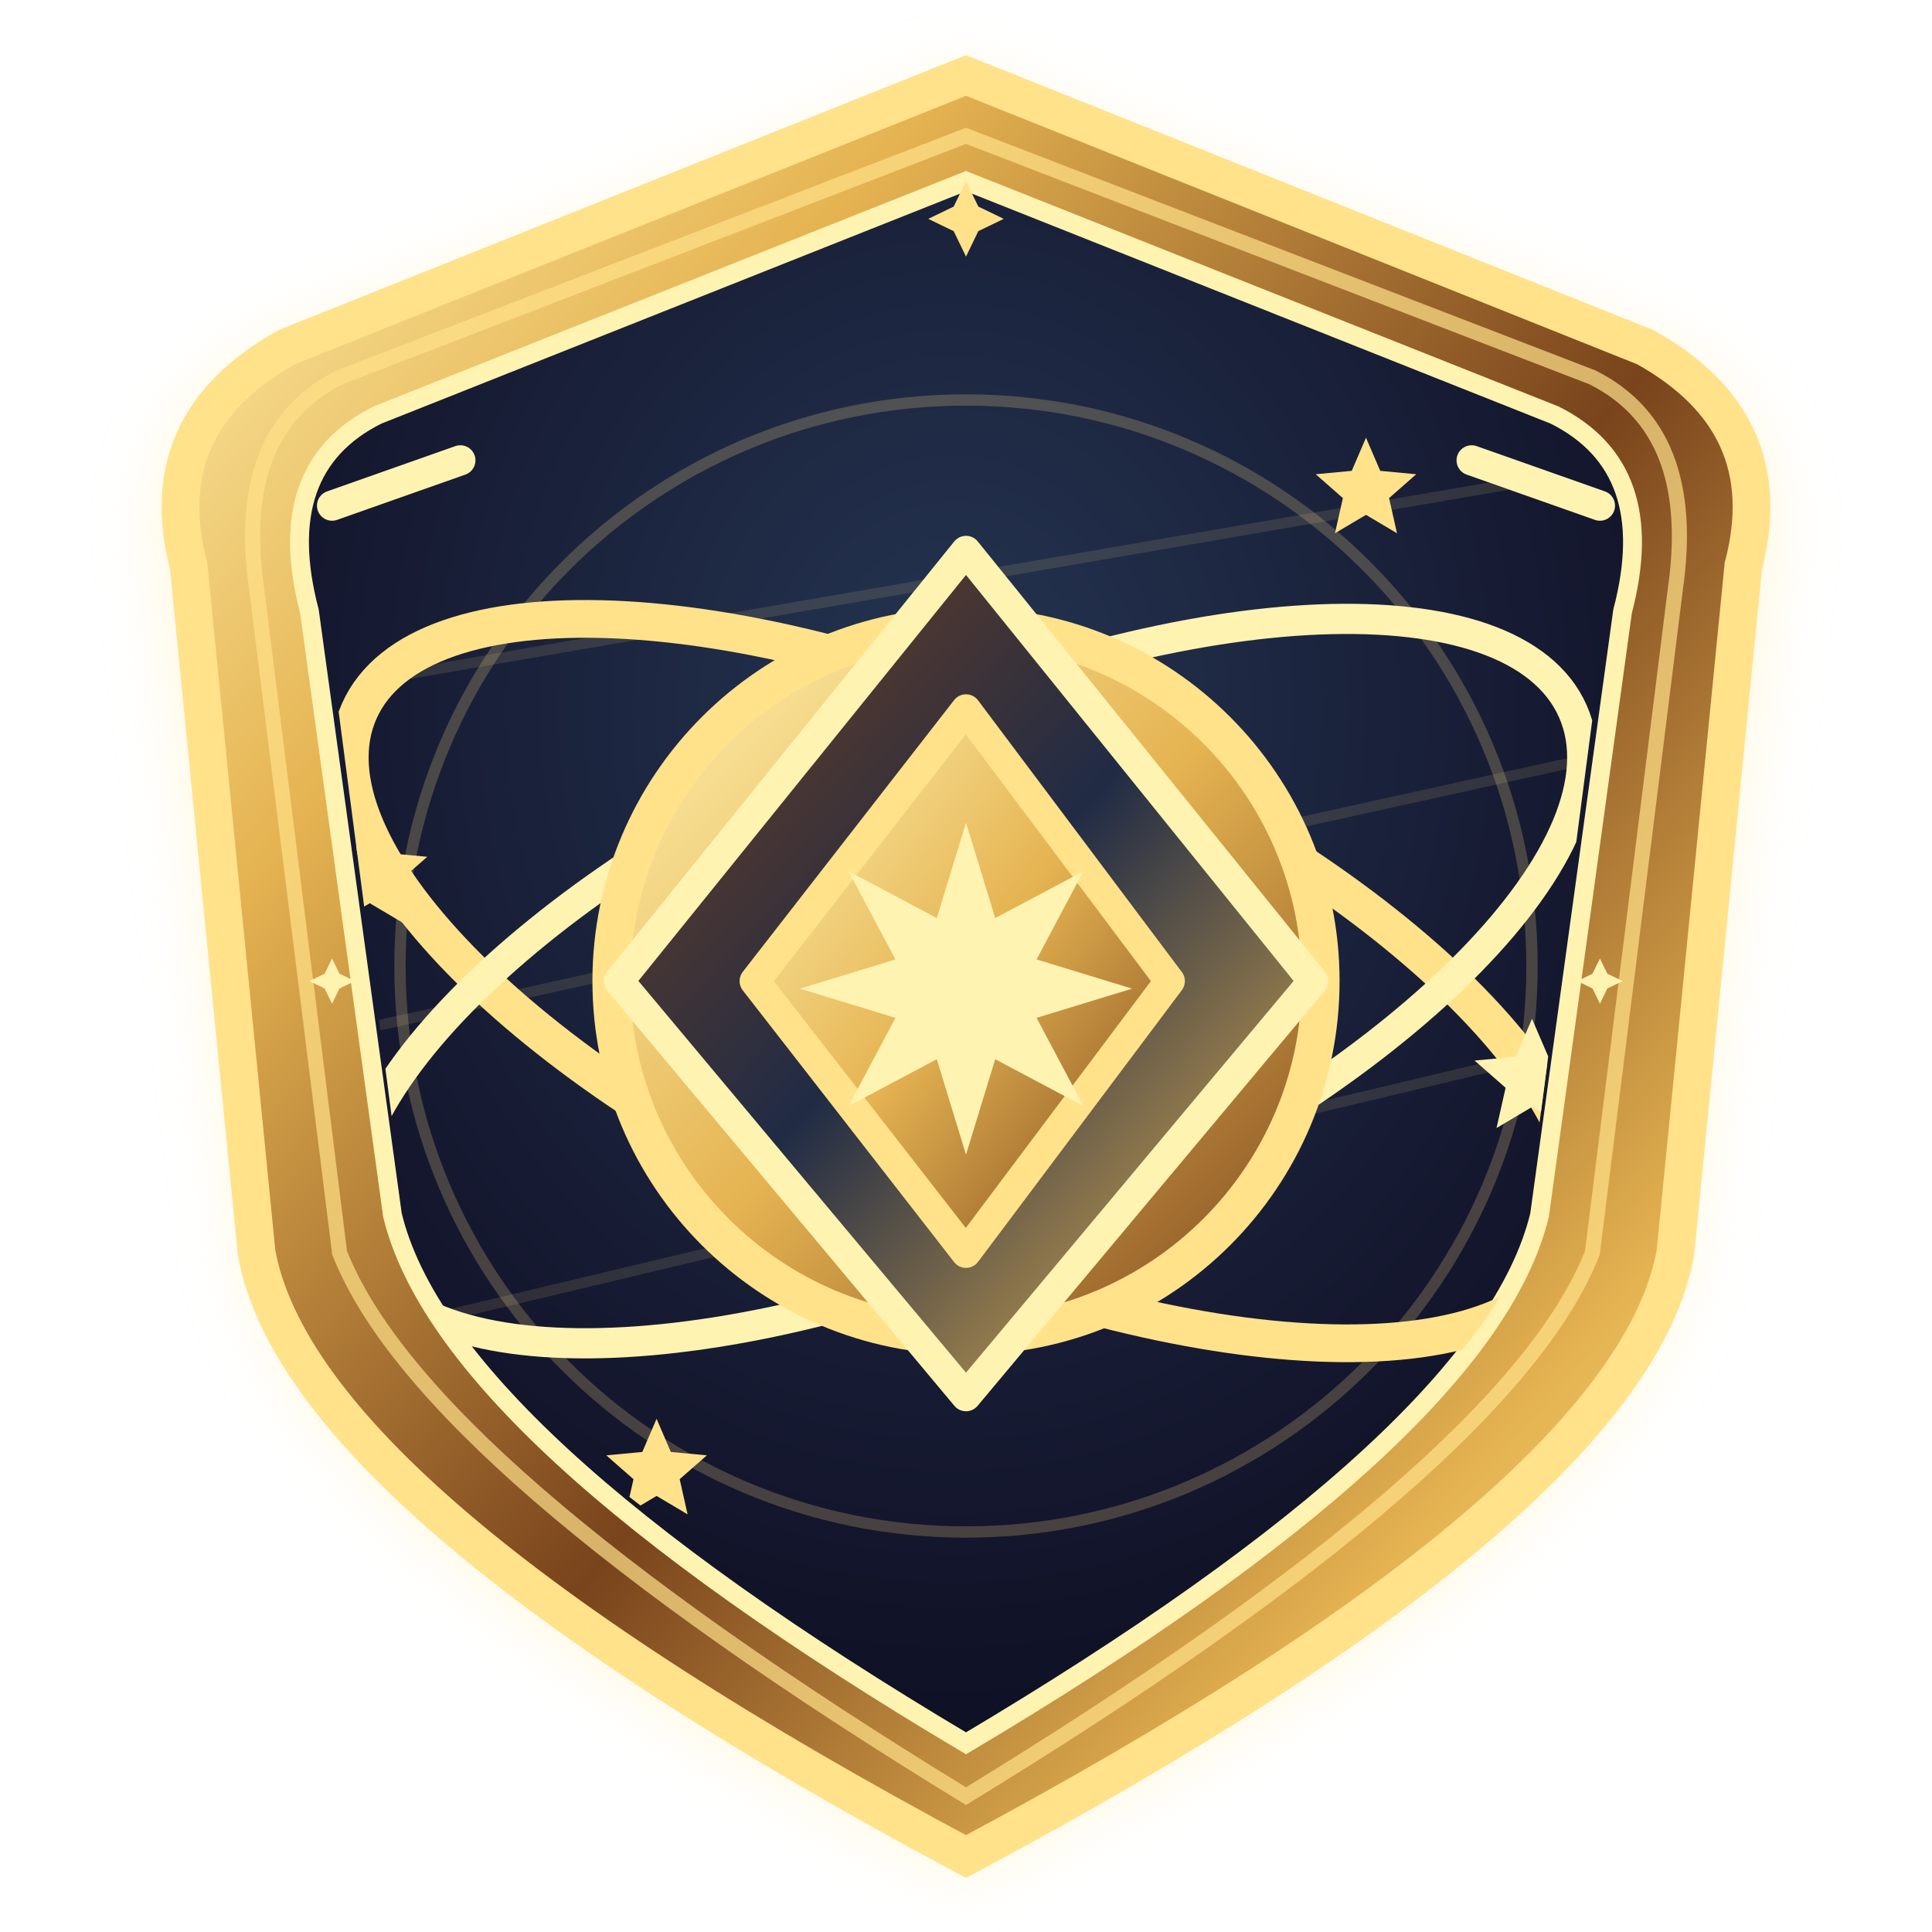
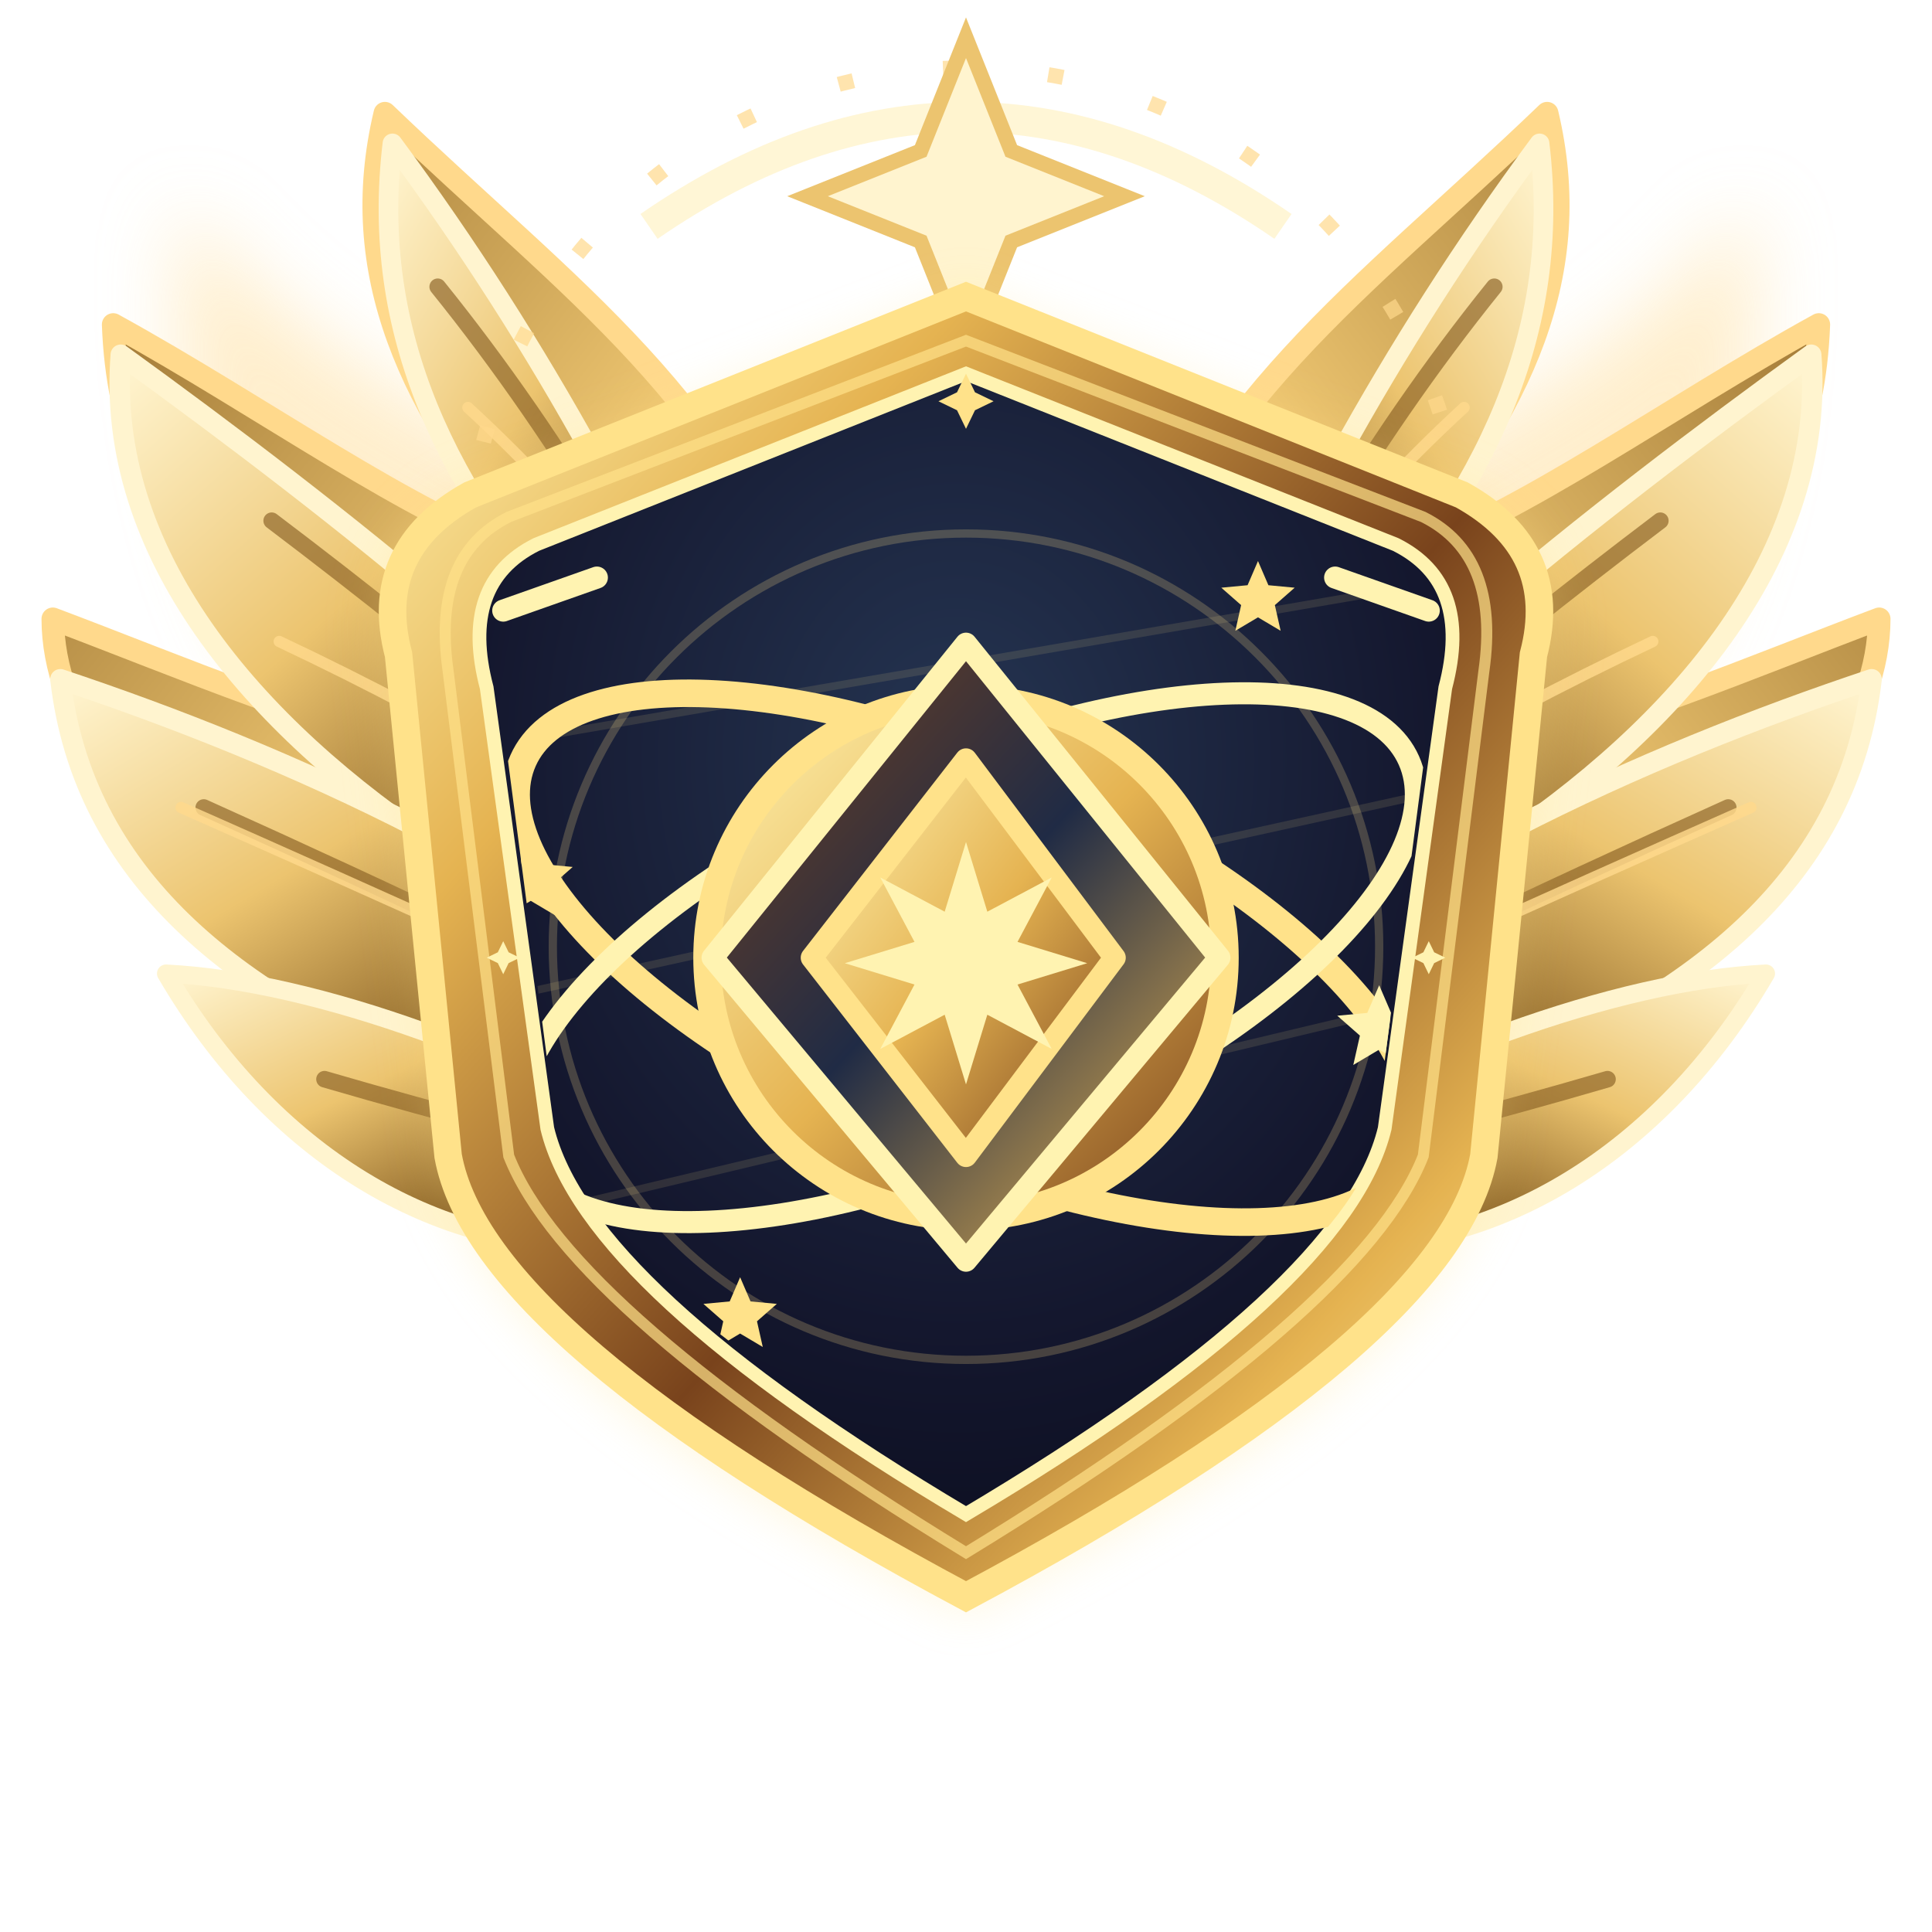
<svg xmlns="http://www.w3.org/2000/svg" width="256" height="256" viewBox="0 0 256 256" role="img" aria-label="무패의 궤도">
  <defs>
    <linearGradient id="rim" x1="0%" x2="100%" y1="0%" y2="100%">
      <stop offset="0" stop-color="#FFF3B1" />
      <stop offset=".25" stop-color="#E5B351" />
      <stop offset=".55" stop-color="#79431C" />
      <stop offset=".8" stop-color="#E5B351" />
      <stop offset="1" stop-color="#FFF3B1" />
    </linearGradient>
    <radialGradient id="core" cx="49%" cy="34%" r="80%">
      <stop offset="0" stop-color="#253552" />
      <stop offset=".62" stop-color="#14172E" />
      <stop offset="1" stop-color="#090B1B" />
    </radialGradient>
    <linearGradient id="gem" x1="0%" y1="0%" x2="90%" y2="100%">
      <stop offset="0" stop-color="#79431C" />
      <stop offset=".5" stop-color="#202B45" />
      <stop offset="1" stop-color="#E5B351" />
    </linearGradient>
    <linearGradient id="metal" x1="0%" y1="0%" x2="100%" y2="100%">
      <stop offset="0" stop-color="#FFF3B1" />
      <stop offset=".5" stop-color="#E5B351" />
      <stop offset="1" stop-color="#79431C" />
    </linearGradient>
    <linearGradient id="flame" x1="0" y1="0" x2="0" y2="1">
      <stop offset="0" stop-color="#fff" />
      <stop offset=".55" stop-color="#FFE28A" />
      <stop offset="1" stop-color="#FC668C" />
    </linearGradient>
    <filter id="halo" x="-50%" y="-50%" width="200%" height="200%">
      <feGaussianBlur stdDeviation="4" />
    </filter>
    <clipPath id="cut">
      <path d="M128 26 L206 57 Q218 64 213 80 L202 164 Q197 187 128 228 Q59 187 54 164 L43 80 Q38 64 50 57 Z" />
    </clipPath>
+     <linearGradient id="wingFeather" x1="3%" y1="0%" x2="100%" y2="100%">
+       <stop offset="0%" stop-color="#FFF4CF" />
+       <stop offset="38%" stop-color="#ECC46F" />
+       <stop offset="71%" stop-color="#886024" />
+       <stop offset="100%" stop-color="#ECC46F" />
+     </linearGradient>
+     <linearGradient id="wingShadow" x1="0%" y1="0%" x2="100%" y2="100%">
+       <stop offset="0%" stop-color="#886024" />
+       <stop offset="52%" stop-color="#ECC46F" />
+       <stop offset="100%" stop-color="#FFF4CF" />
+     </linearGradient>
+     <filter id="wingHalo" x="-60%" y="-60%" width="220%" height="220%">
+       <feGaussianBlur stdDeviation="5" />
+     </filter>
  </defs>
-   <path d="M128 9 L220 45 Q238 55 235 75 L224 167 Q215 206 128 249 Q41 206 32 167 L21 75 Q18 55 36 45 Z" fill="#FFE28A" opacity=".26" filter="url(#halo)" />
-   <path d="M128 10 L218 46 Q236 56 231 75 L222 166 Q216 199 128 246 Q40 199 34 166 L25 75 Q20 56 38 46 Z" fill="url(#rim)" stroke="#FFE28A" stroke-width="5" />
-   <path d="M128 24 L206 55 Q220 62 215 81 L204 161 Q197 190 128 231 Q59 190 52 161 L41 81 Q36 62 50 55 Z" fill="url(#core)" stroke="#FFF3B1" stroke-width="2.5" />
-   <g clip-path="url(#cut)">
-     <circle cx="128" cy="128" r="75" fill="none" stroke="#FFE28A" stroke-opacity=".22" stroke-width="1.5" />
-     <path d="M50 90 L201 64 M45 137 L213 100 M52 176 L203 140" stroke="#FFE28A" stroke-width="1.4" opacity=".12" />
-     <g stroke-linecap="round" stroke-linejoin="round">
-       <ellipse cx="128" cy="130" rx="88" ry="35" fill="none" stroke="#FFE28A" stroke-width="5" transform="rotate(24 128 130)" />
-       <ellipse cx="128" cy="130" rx="88" ry="35" fill="none" stroke="#FFF3B1" stroke-width="4" transform="rotate(-24 128 130)" />
-       <circle cx="128" cy="130" r="47" fill="url(#metal)" stroke="#FFE28A" stroke-width="5" />
-       <path d="M128 73 L174 130 L128 185 L82 130 Z" fill="url(#gem)" stroke="#FFF3B1" stroke-width="4" stroke-linejoin="round" />
-       <path d="M128 94 L155 130 L128 166 L100 130 Z" fill="url(#metal)" stroke="#FFE28A" stroke-width="4" stroke-linejoin="round" />
-       <polygon points="128.00,109.00 131.87,121.65 143.56,115.44 137.35,127.13 150.00,131.00 137.35,134.87 143.56,146.56 131.87,140.35 128.00,153.00 124.13,140.35 112.44,146.56 118.65,134.87 106.00,131.00 118.65,127.13 112.44,115.44 124.13,121.65" fill="#FFF3B1" />
-       <polygon points="49.00,108.00 51.16,113.02 56.61,113.53 52.50,117.14 53.70,122.47 49.00,119.68 44.30,122.47 45.50,117.14 41.39,113.53 46.84,113.02" fill="#FFE28A" />
-       <polygon points="203.00,135.00 205.16,140.02 210.61,140.53 206.50,144.14 207.70,149.47 203.00,146.68 198.30,149.47 199.50,144.14 195.39,140.53 200.84,140.02" fill="#FFF3B1" />
-       <polygon points="181.00,58.00 182.89,62.39 187.66,62.84 184.06,66.00 185.11,70.66 181.00,68.22 176.89,70.66 177.94,66.00 174.34,62.84 179.11,62.39" fill="#FFE28A" />
-       <polygon points="87.00,188.00 88.89,192.39 93.66,192.84 90.06,196.00 91.11,200.66 87.00,198.22 82.89,200.66 83.94,196.00 80.34,192.84 85.11,192.39" fill="#FFE28A" />
+   <g id="legendary-wings" aria-hidden="true" stroke-linejoin="round">
+     <g opacity=".44" filter="url(#wingHalo)">
+       <path d="M112 153 C71 126 18 105 24 27 C53 63 85 55 107 101 L112 153Z" fill="#FFD98C" />
+       <path d="M144 153 C185 126 238 105 232 27 C203 63 171 55 149 101 L144 153Z" fill="#FFD98C" />
    </g>
+     <g id="wing-left">
+       <path d="M101 150  C82 136 56 132 30 116 C17 108 7 95 7 82  C23 88 44 97 60 100  C34 84 16 71 15 43  C35 54 54 68 71 74  C54 54 46 36 51 15  C76 39 97 53 108 86  C117 112 112 136 101 150 Z" fill="url(#wingShadow)" stroke="#FFD98C" stroke-width="3" stroke-linejoin="round" />
+       <path d="M100 105  C87 74 72 46 52 19 C49 44 59 65 78 86  C88 98 96 103 100 105 Z" fill="url(#wingFeather)" stroke="#FFF4CF" stroke-width="2.6" />
+       <path d="M100 121  C78 94 45 68 16 47 C14 73 33 96 59 113  C77 124 90 127 100 121 Z" fill="url(#wingFeather)" stroke="#FFF4CF" stroke-width="2.7" />
+       <path d="M100 140  C74 116 38 100 8 90 C11 116 31 132 59 143  C79 150 94 147 100 140 Z" fill="url(#wingFeather)" stroke="#FFF4CF" stroke-width="2.7" />
+       <path d="M95 155  C69 140 42 130 22 129 C36 153 58 166 80 165  C88 164 93 161 95 155 Z" fill="url(#wingFeather)" stroke="#FFF4CF" stroke-width="2.4" />
+       <path d="M102 112 Q83 69 58 38 M102 125 Q73 97 36 69  M98 141 Q67 125 27 107 M93 156 Q67 150 43 143" fill="none" stroke="#886024" stroke-width="2.2" opacity=".65" stroke-linecap="round" />
+       <path d="M102 106 Q87 77 62 54 M101 123 Q73 102 37 85  M99 141 Q67 126 24 107" fill="none" stroke="#FFD98C" stroke-width="1.5" opacity=".82" stroke-linecap="round" />
+     </g>
+     <g id="wing-right" transform="translate(256 0) scale(-1 1)">
+       <path d="M101 150  C82 136 56 132 30 116 C17 108 7 95 7 82  C23 88 44 97 60 100  C34 84 16 71 15 43  C35 54 54 68 71 74  C54 54 46 36 51 15  C76 39 97 53 108 86  C117 112 112 136 101 150 Z" fill="url(#wingShadow)" stroke="#FFD98C" stroke-width="3" stroke-linejoin="round" />
+       <path d="M100 105  C87 74 72 46 52 19 C49 44 59 65 78 86  C88 98 96 103 100 105 Z" fill="url(#wingFeather)" stroke="#FFF4CF" stroke-width="2.6" />
+       <path d="M100 121  C78 94 45 68 16 47 C14 73 33 96 59 113  C77 124 90 127 100 121 Z" fill="url(#wingFeather)" stroke="#FFF4CF" stroke-width="2.7" />
+       <path d="M100 140  C74 116 38 100 8 90 C11 116 31 132 59 143  C79 150 94 147 100 140 Z" fill="url(#wingFeather)" stroke="#FFF4CF" stroke-width="2.7" />
+       <path d="M95 155  C69 140 42 130 22 129 C36 153 58 166 80 165  C88 164 93 161 95 155 Z" fill="url(#wingFeather)" stroke="#FFF4CF" stroke-width="2.4" />
+       <path d="M102 112 Q83 69 58 38 M102 125 Q73 97 36 69  M98 141 Q67 125 27 107 M93 156 Q67 150 43 143" fill="none" stroke="#886024" stroke-width="2.2" opacity=".65" stroke-linecap="round" />
+       <path d="M102 106 Q87 77 62 54 M101 123 Q73 102 37 85  M99 141 Q67 126 24 107" fill="none" stroke="#FFD98C" stroke-width="1.5" opacity=".82" stroke-linecap="round" />
+     </g>
+     <path d="M88 144 Q128 123 168 144 L152 174 Q128 166 104 174Z" fill="url(#wingShadow)" stroke="#ECC46F" stroke-width="3" />
  </g>
-   <path d="M128 18 L211 50 Q225 57 222 78 L211 166 Q200 194 128 238 Q56 194 45 166 L34 78 Q31 57 45 50 Z" fill="none" stroke="#FFE28A" stroke-opacity=".7" stroke-width="2" />
-   <path d="M44 67 L61 61 M195 61 L212 67" stroke="#FFF3B1" stroke-width="4" stroke-linecap="round" />
-   <polygon points="128.00,24.00 129.63,27.37 133.00,29.00 129.63,30.63 128.00,34.00 126.37,30.63 123.00,29.00 126.37,27.37" fill="#FFE28A" />
-   <polygon points="44.00,127.00 44.98,129.02 47.00,130.00 44.98,130.98 44.00,133.00 43.02,130.98 41.00,130.00 43.02,129.02" fill="#FFF3B1" />
-   <polygon points="212.00,127.00 212.98,129.02 215.00,130.00 212.98,130.98 212.00,133.00 211.02,130.98 209.00,130.00 211.02,129.02" fill="#FFF3B1" />
+   <circle cx="128" cy="75" r="66" fill="none" stroke="#FFD98C" stroke-width="2" stroke-dasharray="2 12" opacity=".7" />
+   <path d="M86 30 Q128 1 170 30" fill="none" stroke="#FFF4CF" stroke-width="4" opacity=".85" />
+   <path d="M128 5 L134 20 L149 26 L134 32 L128 47 L122 32 L107 26 L122 20 Z" fill="#FFF4CF" stroke="#ECC46F" stroke-width="2" />
+   <g id="legendary-center" transform="translate(34.56 32) scale(.73)">
+     <path d="M128 9 L220 45 Q238 55 235 75 L224 167 Q215 206 128 249 Q41 206 32 167 L21 75 Q18 55 36 45 Z" fill="#FFE28A" opacity=".26" filter="url(#halo)" />
+     <path d="M128 10 L218 46 Q236 56 231 75 L222 166 Q216 199 128 246 Q40 199 34 166 L25 75 Q20 56 38 46 Z" fill="url(#rim)" stroke="#FFE28A" stroke-width="5" />
+     <path d="M128 24 L206 55 Q220 62 215 81 L204 161 Q197 190 128 231 Q59 190 52 161 L41 81 Q36 62 50 55 Z" fill="url(#core)" stroke="#FFF3B1" stroke-width="2.5" />
+     <g clip-path="url(#cut)">
+       <circle cx="128" cy="128" r="75" fill="none" stroke="#FFE28A" stroke-opacity=".22" stroke-width="1.5" />
+       <path d="M50 90 L201 64 M45 137 L213 100 M52 176 L203 140" stroke="#FFE28A" stroke-width="1.4" opacity=".12" />
+       <g stroke-linecap="round" stroke-linejoin="round">
+         <ellipse cx="128" cy="130" rx="88" ry="35" fill="none" stroke="#FFE28A" stroke-width="5" transform="rotate(24 128 130)" />
+         <ellipse cx="128" cy="130" rx="88" ry="35" fill="none" stroke="#FFF3B1" stroke-width="4" transform="rotate(-24 128 130)" />
+         <circle cx="128" cy="130" r="47" fill="url(#metal)" stroke="#FFE28A" stroke-width="5" />
+         <path d="M128 73 L174 130 L128 185 L82 130 Z" fill="url(#gem)" stroke="#FFF3B1" stroke-width="4" stroke-linejoin="round" />
+         <path d="M128 94 L155 130 L128 166 L100 130 Z" fill="url(#metal)" stroke="#FFE28A" stroke-width="4" stroke-linejoin="round" />
+         <polygon points="128.00,109.00 131.87,121.65 143.56,115.44 137.35,127.13 150.00,131.00 137.35,134.87 143.56,146.56 131.87,140.35 128.00,153.00 124.13,140.35 112.44,146.56 118.65,134.87 106.00,131.00 118.65,127.13 112.44,115.44 124.13,121.65" fill="#FFF3B1" />
+         <polygon points="49.00,108.00 51.16,113.02 56.61,113.53 52.50,117.14 53.70,122.47 49.00,119.68 44.30,122.47 45.50,117.14 41.39,113.53 46.84,113.02" fill="#FFE28A" />
+         <polygon points="203.00,135.00 205.16,140.02 210.61,140.53 206.50,144.14 207.70,149.47 203.00,146.68 198.30,149.47 199.50,144.14 195.39,140.53 200.84,140.02" fill="#FFF3B1" />
+         <polygon points="181.00,58.00 182.89,62.39 187.66,62.84 184.06,66.00 185.11,70.66 181.00,68.22 176.89,70.66 177.94,66.00 174.34,62.84 179.11,62.39" fill="#FFE28A" />
+         <polygon points="87.00,188.00 88.89,192.39 93.66,192.84 90.06,196.00 91.11,200.66 87.00,198.22 82.89,200.66 83.94,196.00 80.34,192.84 85.11,192.39" fill="#FFE28A" />
+       </g>
+     </g>
+     <path d="M128 18 L211 50 Q225 57 222 78 L211 166 Q200 194 128 238 Q56 194 45 166 L34 78 Q31 57 45 50 Z" fill="none" stroke="#FFE28A" stroke-opacity=".7" stroke-width="2" />
+     <path d="M44 67 L61 61 M195 61 L212 67" stroke="#FFF3B1" stroke-width="4" stroke-linecap="round" />
+     <polygon points="128.00,24.00 129.63,27.37 133.00,29.00 129.63,30.63 128.00,34.00 126.37,30.63 123.00,29.00 126.37,27.37" fill="#FFE28A" />
+     <polygon points="44.00,127.00 44.98,129.02 47.00,130.00 44.98,130.98 44.00,133.00 43.02,130.98 41.00,130.00 43.02,129.02" fill="#FFF3B1" />
+     <polygon points="212.00,127.00 212.98,129.02 215.00,130.00 212.98,130.98 212.00,133.00 211.02,130.98 209.00,130.00 211.02,129.02" fill="#FFF3B1" />
+   </g>
</svg>
